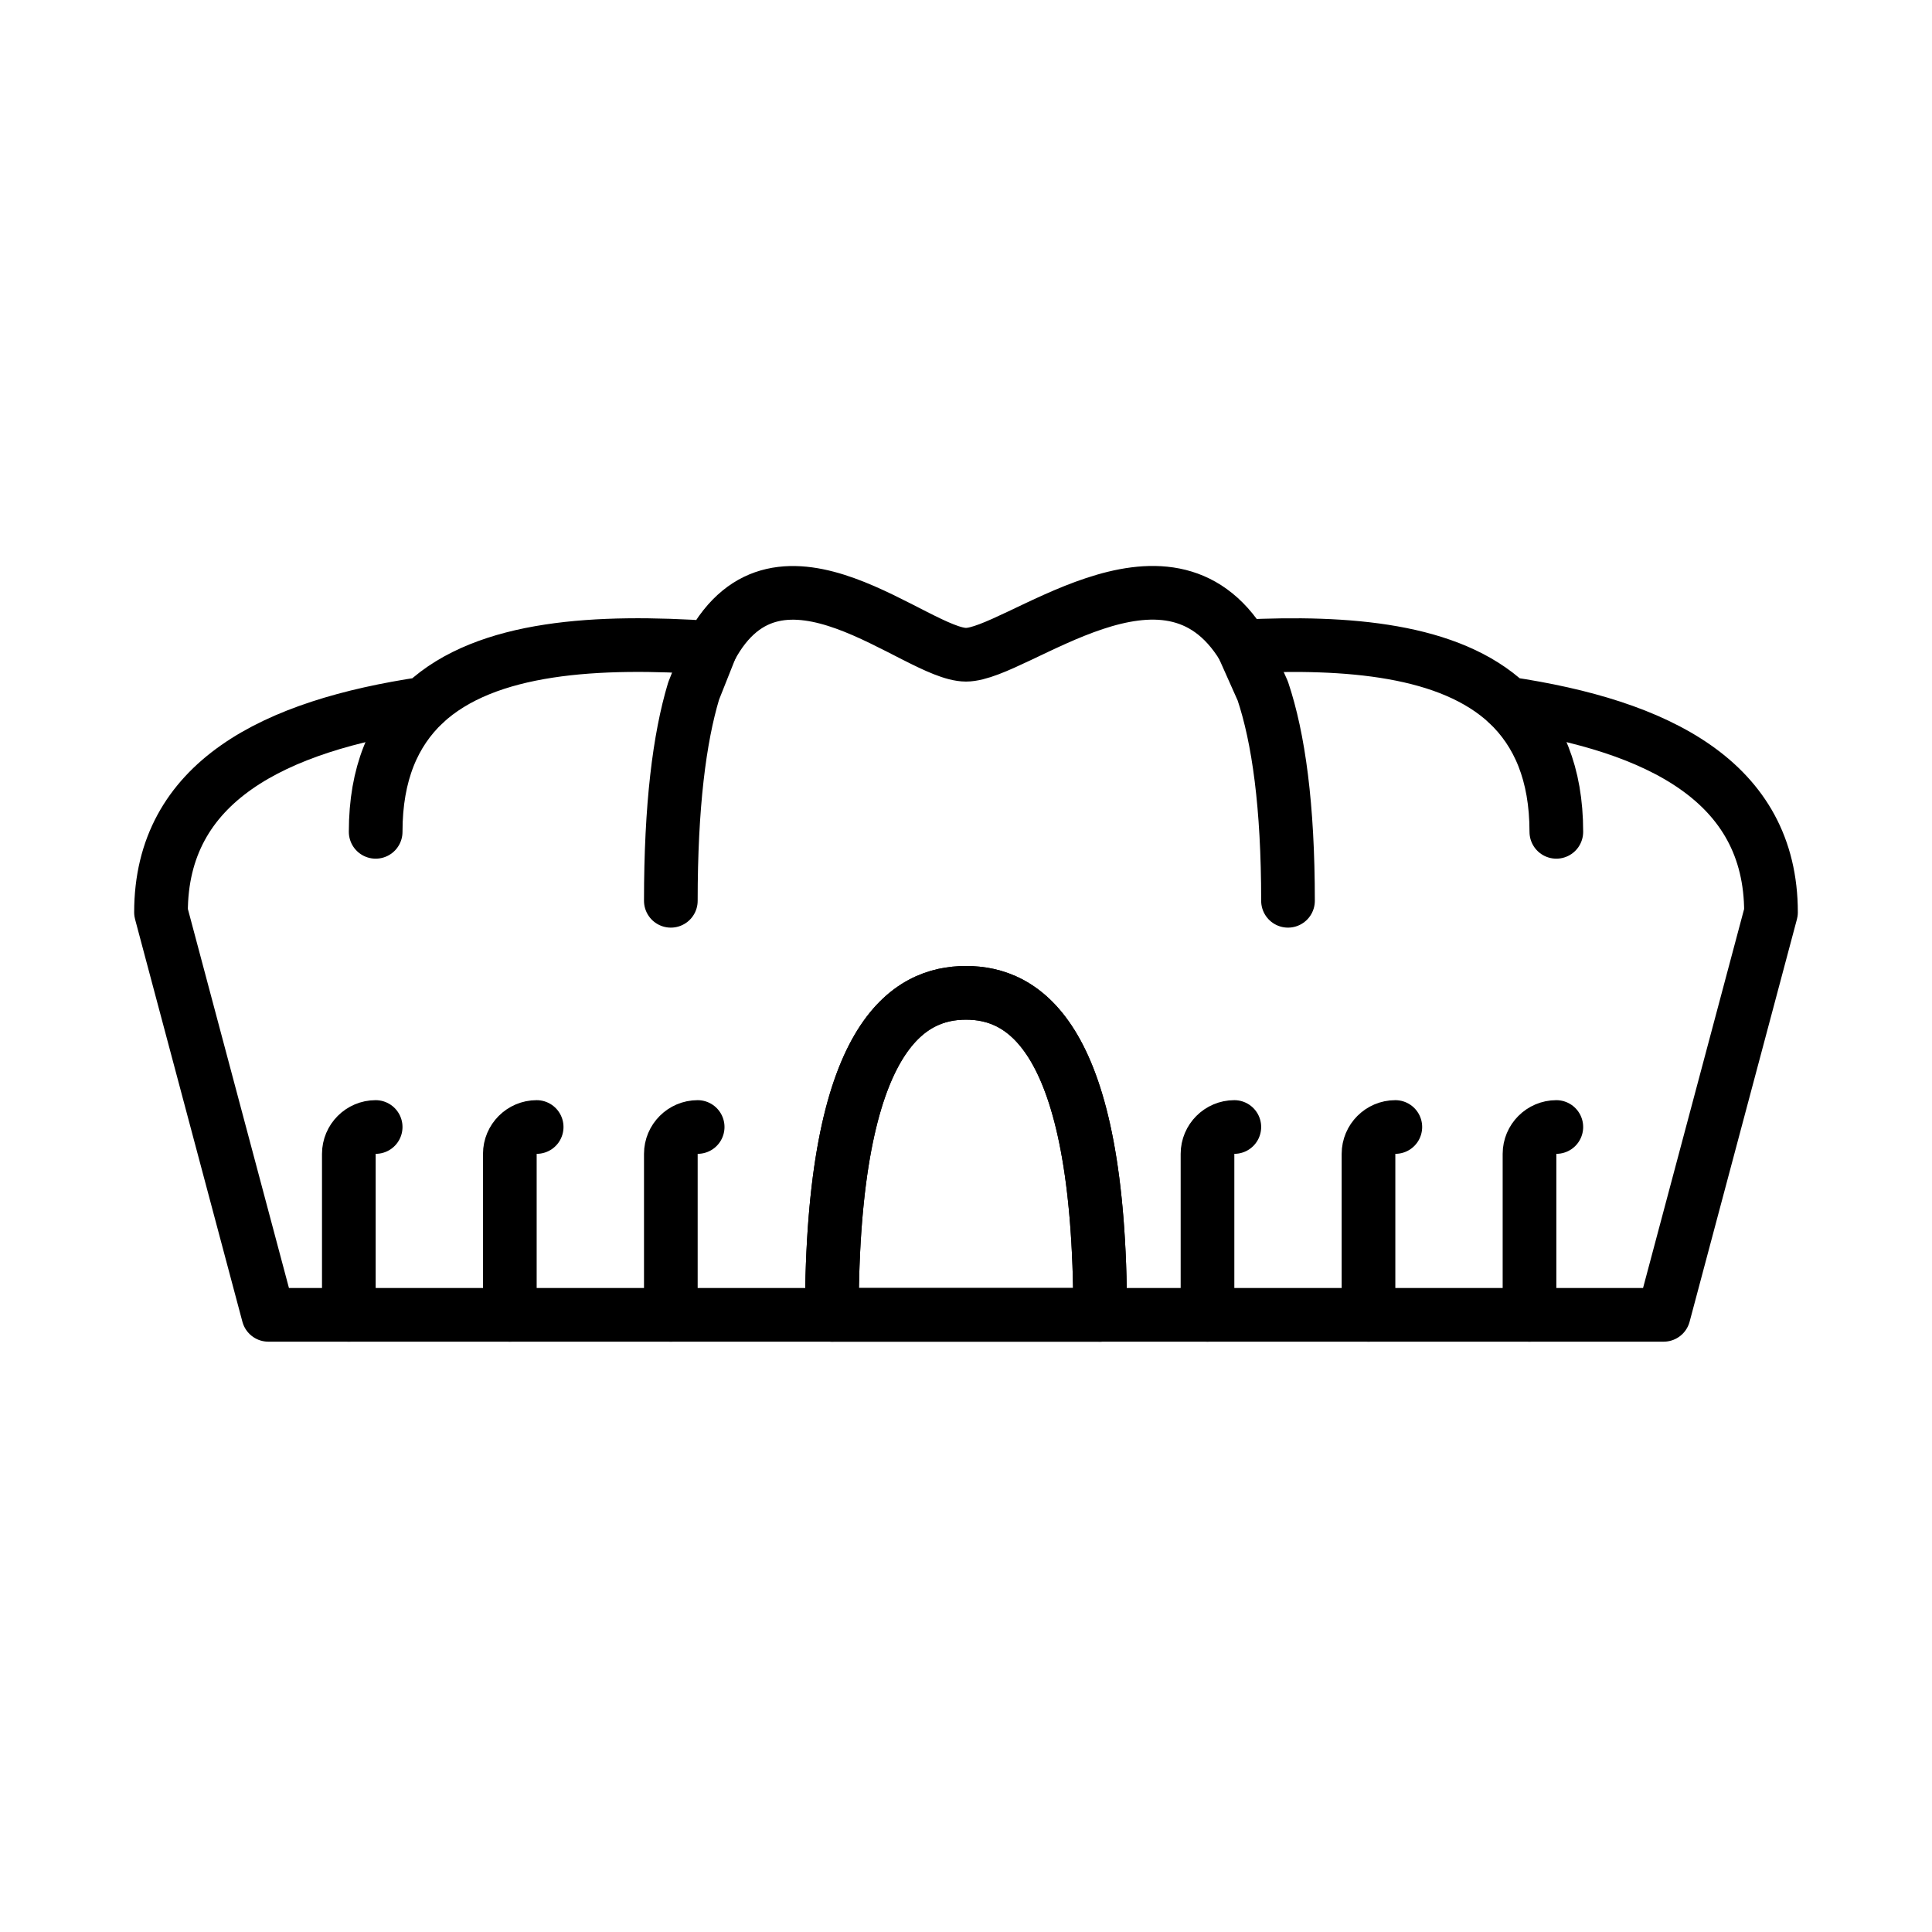
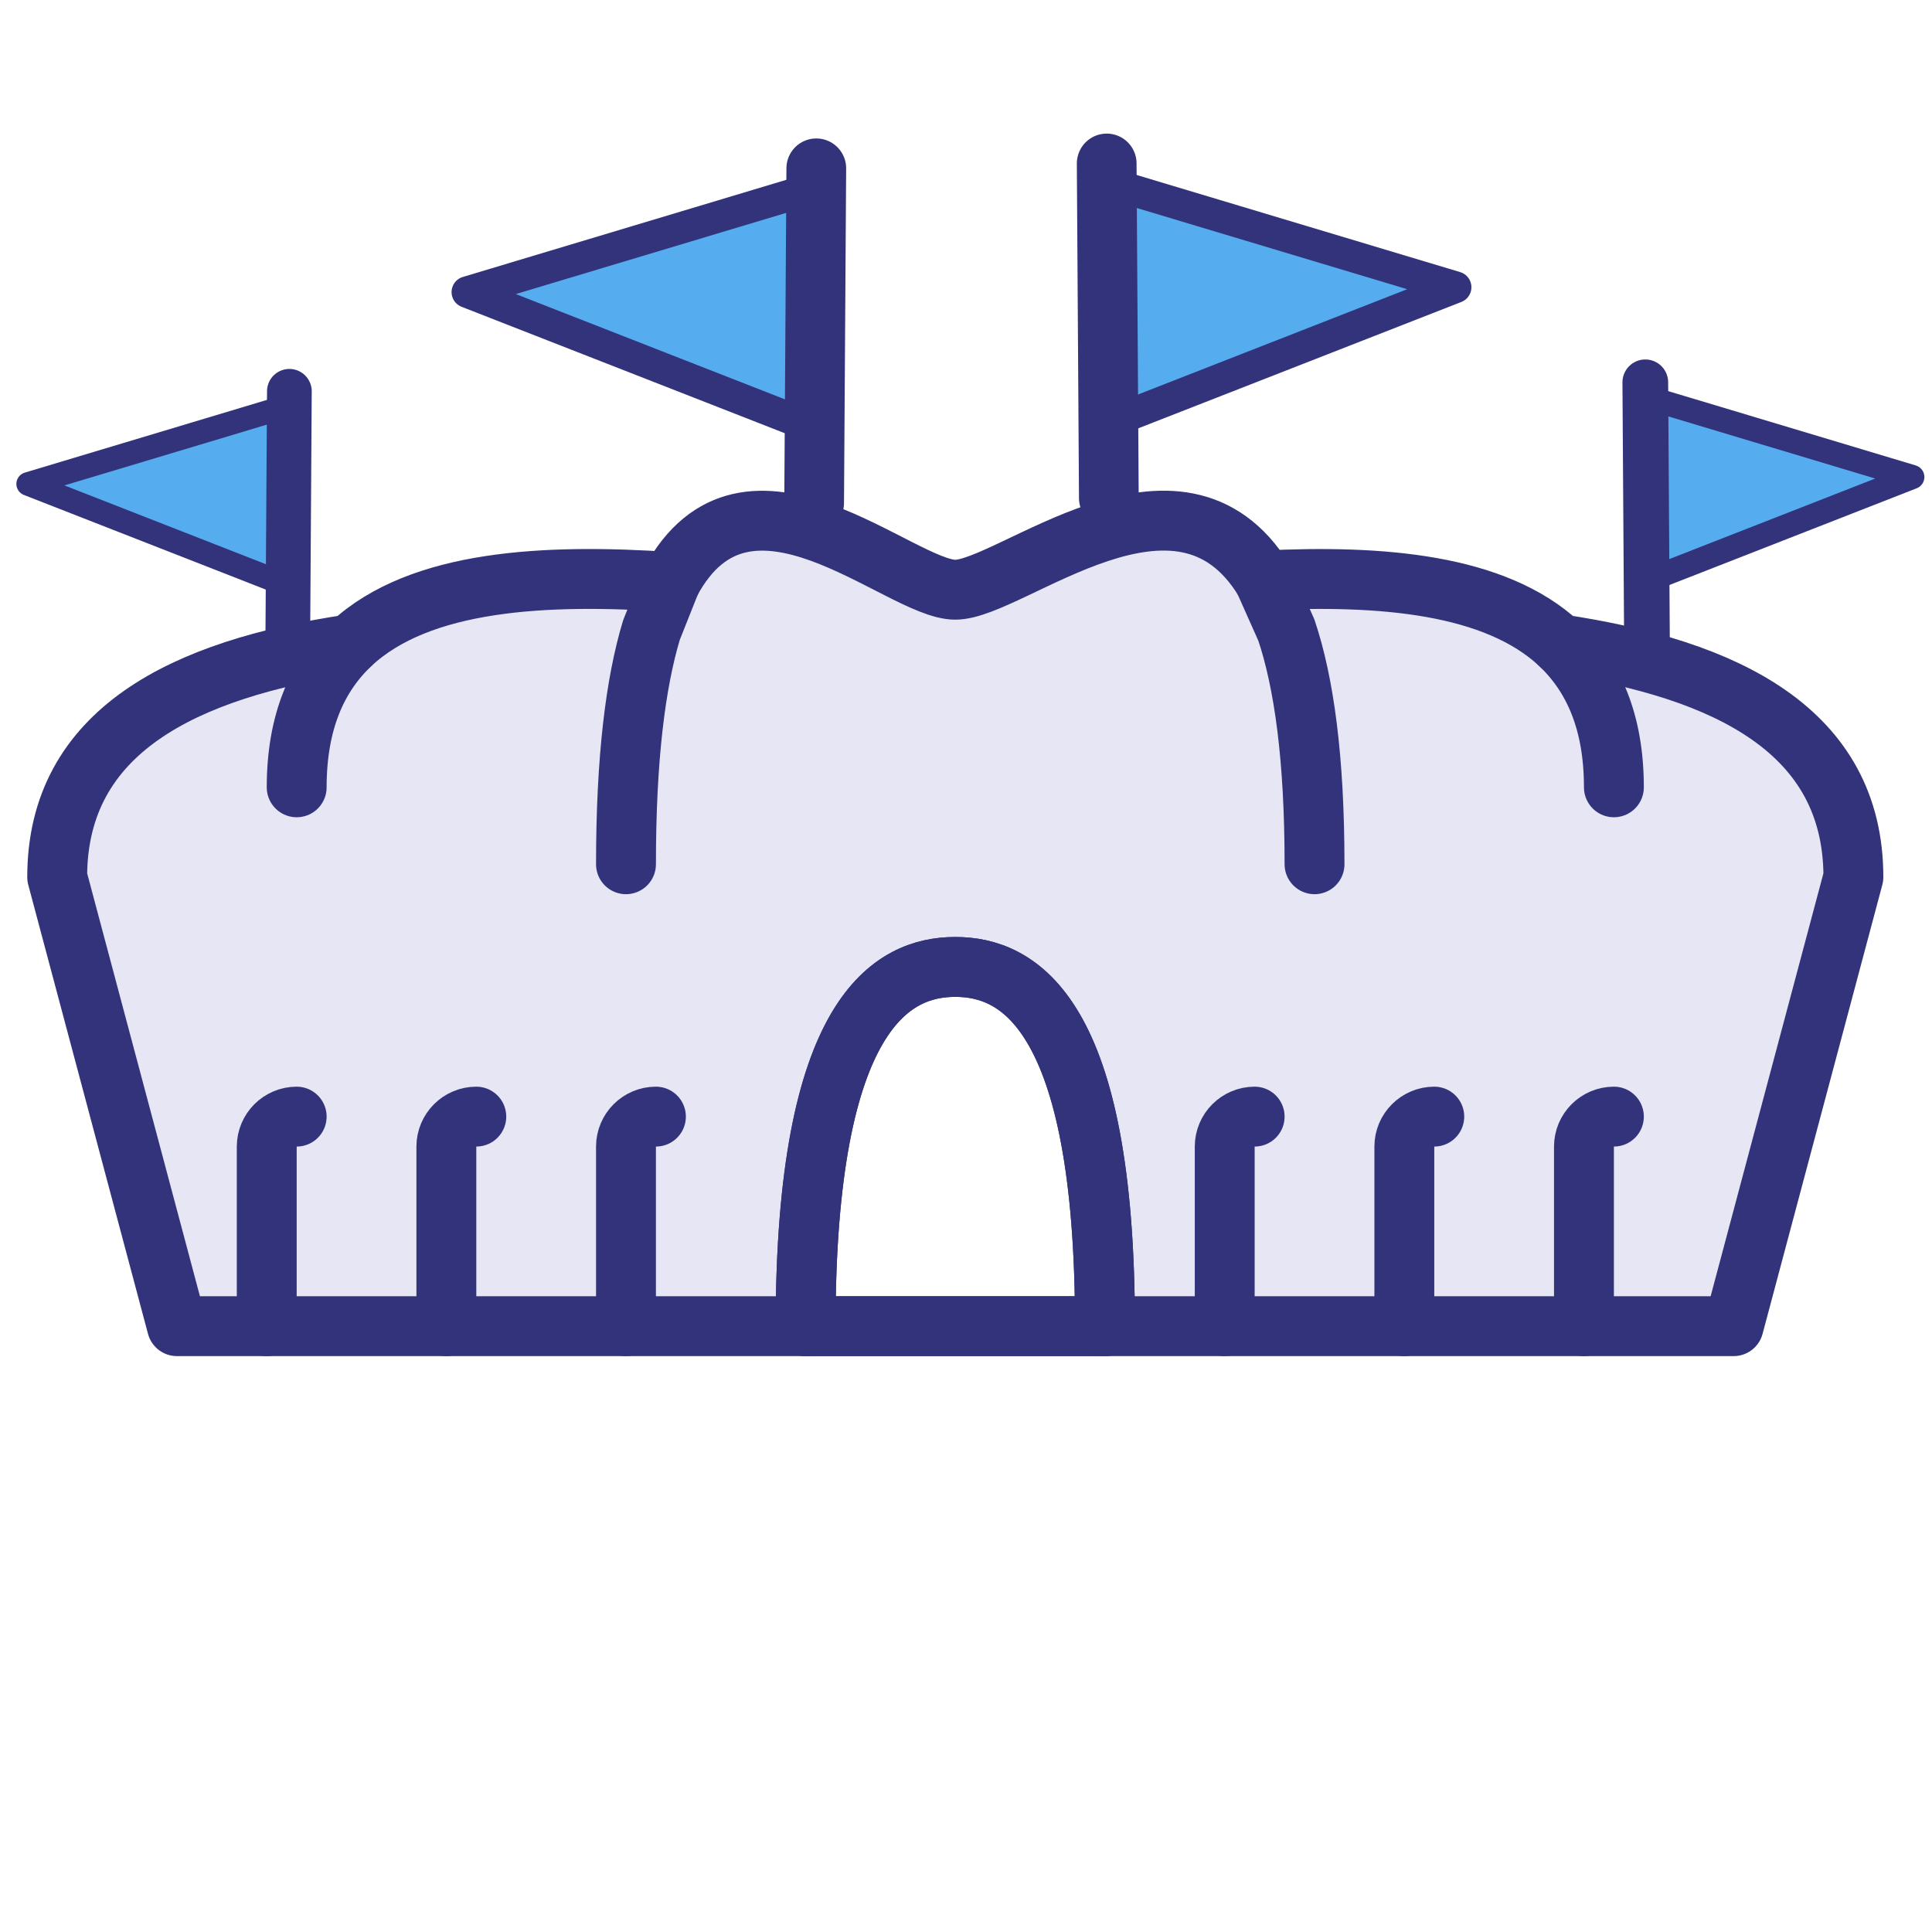
<svg xmlns="http://www.w3.org/2000/svg" id="emoji" viewBox="0 0 72 72" version="1.1">
-   <g id="line">
-     <path fill="none" stroke="#000000" stroke-linecap="round" stroke-linejoin="round" stroke-miterlimit="10" stroke-width="2" d="M66,34l-4,15H41c0-10.49-2.9-12-5-12s-5,1.51-5,12H10l-4-15c0-4.88,4.23-6.95,9.81-7.78c2.31-2.16,6.51-2.36,10.68-2.08 c2.55-4.75,7.65,0.26,9.51,0.26c1.85,0,7.47-4.98,10.32-0.31c3.9-0.19,7.71,0.11,9.87,2.13C61.77,27.05,66,29.12,66,34z" />
-     <line x1="41" x2="31" y1="49" y2="49" fill="none" stroke="#000000" stroke-linecap="round" stroke-linejoin="round" stroke-miterlimit="10" stroke-width="2" />
-     <path fill="none" stroke="#000000" stroke-linecap="round" stroke-linejoin="round" stroke-miterlimit="10" stroke-width="2" d="M58,31c0-2.18-0.68-3.71-1.81-4.78" />
-     <path fill="none" stroke="#000000" stroke-linecap="round" stroke-linejoin="round" stroke-miterlimit="10" stroke-width="2" d="M15.81,26.22c-1.13,1.07-1.81,2.6-1.81,4.78" />
-     <path fill="none" stroke="#000000" stroke-linecap="round" stroke-linejoin="round" stroke-miterlimit="10" stroke-width="2" d="M48,33.57c0-3.54-0.35-6.06-0.94-7.82l-0.74-1.66" />
-     <path fill="none" stroke="#000000" stroke-linecap="round" stroke-linejoin="round" stroke-miterlimit="10" stroke-width="2" d="M26.49,24.14l-0.64,1.61c-0.53,1.76-0.85,4.28-0.85,7.82" />
-     <path fill="none" stroke="#000000" stroke-linecap="round" stroke-linejoin="round" stroke-miterlimit="10" stroke-width="2" d="M13,49v-6c0-0.55,0.45-1,1-1" />
-     <path fill="none" stroke="#000000" stroke-linecap="round" stroke-linejoin="round" stroke-miterlimit="10" stroke-width="2" d="M19,49v-6c0-0.55,0.45-1,1-1" />
-     <path fill="none" stroke="#000000" stroke-linecap="round" stroke-linejoin="round" stroke-miterlimit="10" stroke-width="2" d="M25,49v-6c0-0.55,0.45-1,1-1" />
-     <path fill="none" stroke="#000000" stroke-linecap="round" stroke-linejoin="round" stroke-miterlimit="10" stroke-width="2" d="M57,49v-6c0-0.55,0.45-1,1-1" />
-     <path fill="none" stroke="#000000" stroke-linecap="round" stroke-linejoin="round" stroke-miterlimit="10" stroke-width="2" d="M51,49v-6c0-0.55,0.45-1,1-1" />
-     <path fill="none" stroke="#000000" stroke-linecap="round" stroke-linejoin="round" stroke-miterlimit="10" stroke-width="2" d="M45,49v-6c0-0.55,0.45-1,1-1" />
-     <path fill="none" stroke="#000000" stroke-linecap="round" stroke-linejoin="round" stroke-miterlimit="10" stroke-width="2" d="M41,49H31c0-10.49,2.9-12,5-12S41,38.51,41,49z" />
+   <defs id="defs228" />
+   <g id="line" style="fill:#e6e6f5;fill-opacity:1;stroke:#32337b;stroke-opacity:1" transform="matrix(1.115654,0,0,1.115654,-4.562821,-5.244589)">
+     <path fill="none" stroke="#000000" stroke-linecap="round" stroke-linejoin="round" stroke-miterlimit="10" stroke-width="2" d="m 66,34 -4,15 H 41 c 0,-10.49 -2.9,-12 -5,-12 -2.1,0 -5,1.51 -5,12 H 10 l -4,-15 c 0,-4.88 4.23,-6.95 9.81,-7.78 2.31,-2.16 6.51,-2.36 10.68,-2.08 2.55,-4.75 7.65,0.26 9.51,0.26 1.85,0 7.47,-4.98 10.32,-0.31 3.9,-0.19 7.71,0.11 9.87,2.13 5.58,0.83 9.81,2.9 9.81,7.78 z" id="path198" style="fill:#e6e6f5;fill-opacity:1;stroke:#32337b;stroke-opacity:1" />
+     <line x1="41" x2="31" y1="49" y2="49" fill="none" stroke="#000000" stroke-linecap="round" stroke-linejoin="round" stroke-miterlimit="10" stroke-width="2" id="line200" style="fill:#e6e6f5;fill-opacity:1;stroke:#32337b;stroke-opacity:1" />
+     <path fill="none" stroke="#000000" stroke-linecap="round" stroke-linejoin="round" stroke-miterlimit="10" stroke-width="2" d="m 58,31 c 0,-2.18 -0.68,-3.71 -1.81,-4.78" id="path202" style="fill:#e6e6f5;fill-opacity:1;stroke:#32337b;stroke-opacity:1" />
+     <path fill="none" stroke="#000000" stroke-linecap="round" stroke-linejoin="round" stroke-miterlimit="10" stroke-width="2" d="m 15.81,26.22 c -1.13,1.07 -1.81,2.6 -1.81,4.78" id="path204" style="fill:#e6e6f5;fill-opacity:1;stroke:#32337b;stroke-opacity:1" />
+     <path fill="none" stroke="#000000" stroke-linecap="round" stroke-linejoin="round" stroke-miterlimit="10" stroke-width="2" d="m 48,33.57 c 0,-3.54 -0.35,-6.06 -0.94,-7.82 l -0.74,-1.66" id="path206" style="fill:#e6e6f5;fill-opacity:1;stroke:#32337b;stroke-opacity:1" />
+     <path fill="none" stroke="#000000" stroke-linecap="round" stroke-linejoin="round" stroke-miterlimit="10" stroke-width="2" d="m 26.49,24.14 -0.64,1.61 c -0.53,1.76 -0.85,4.28 -0.85,7.82" id="path208" style="fill:#e6e6f5;fill-opacity:1;stroke:#32337b;stroke-opacity:1" />
+     <path fill="none" stroke="#000000" stroke-linecap="round" stroke-linejoin="round" stroke-miterlimit="10" stroke-width="2" d="m 13,49 v -6 c 0,-0.55 0.45,-1 1,-1" id="path210" style="fill:#e6e6f5;fill-opacity:1;stroke:#32337b;stroke-opacity:1" />
+     <path fill="none" stroke="#000000" stroke-linecap="round" stroke-linejoin="round" stroke-miterlimit="10" stroke-width="2" d="m 19,49 v -6 c 0,-0.55 0.45,-1 1,-1" id="path212" style="fill:#e6e6f5;fill-opacity:1;stroke:#32337b;stroke-opacity:1" />
+     <path fill="none" stroke="#000000" stroke-linecap="round" stroke-linejoin="round" stroke-miterlimit="10" stroke-width="2" d="m 25,49 v -6 c 0,-0.55 0.45,-1 1,-1" id="path214" style="fill:#e6e6f5;fill-opacity:1;stroke:#32337b;stroke-opacity:1" />
+     <path fill="none" stroke="#000000" stroke-linecap="round" stroke-linejoin="round" stroke-miterlimit="10" stroke-width="2" d="m 57,49 v -6 c 0,-0.55 0.45,-1 1,-1" id="path216" style="fill:#e6e6f5;fill-opacity:1;stroke:#32337b;stroke-opacity:1" />
+     <path fill="none" stroke="#000000" stroke-linecap="round" stroke-linejoin="round" stroke-miterlimit="10" stroke-width="2" d="m 51,49 v -6 c 0,-0.55 0.45,-1 1,-1" id="path218" style="fill:#e6e6f5;fill-opacity:1;stroke:#32337b;stroke-opacity:1" />
+     <path fill="none" stroke="#000000" stroke-linecap="round" stroke-linejoin="round" stroke-miterlimit="10" stroke-width="2" d="m 45,49 v -6 c 0,-0.55 0.45,-1 1,-1" id="path220" style="fill:#e6e6f5;fill-opacity:1;stroke:#32337b;stroke-opacity:1" />
+     <path fill="none" stroke="#000000" stroke-linecap="round" stroke-linejoin="round" stroke-miterlimit="10" stroke-width="2" d="M 41,49 H 31 c 0,-10.49 2.9,-12 5,-12 2.1,0 5,1.51 5,12 z" id="path222" style="fill:none;fill-opacity:1;stroke:#32337b;stroke-opacity:1" />
+   </g>
+   <g id="g11634" transform="matrix(0.881489,0,0,0.881489,-5.265738,5.300008)" style="stroke:#32337b;stroke-linecap:round;stroke-linejoin:round;stroke-opacity:1">
+     <path style="fill:#55acee;fill-opacity:1;stroke:#32337b;stroke-width:1px;stroke-linecap:round;stroke-linejoin:round;stroke-opacity:1" d="M 17.964,11.205 7.166,14.447 17.734,18.581 Z" id="path5000" />
+     <path style="fill:none;stroke:#32337b;stroke-width:1.89;stroke-linecap:round;stroke-linejoin:round;stroke-dasharray:none;stroke-opacity:1" d="m 18.14,21.122 0.068,-10.592" id="path4653" />
+   </g>
+   <g id="g11634-5" transform="matrix(1.17761,0,0,1.17761,8.97872,-6.127675)" style="stroke:#32337b;stroke-linecap:round;stroke-linejoin:round;stroke-opacity:1">
+     <path style="fill:#55acee;fill-opacity:1;stroke:#32337b;stroke-width:1px;stroke-linecap:round;stroke-linejoin:round;stroke-opacity:1" d="M 17.964,11.205 7.166,14.447 17.734,18.581 Z" id="path5000-3" />
+     <path style="fill:none;stroke:#32337b;stroke-width:1.89;stroke-linecap:round;stroke-linejoin:round;stroke-dasharray:none;stroke-opacity:1" d="m 18.14,21.122 0.068,-10.592" id="path4653-5" />
+   </g>
+   <g id="g11634-5-6" transform="matrix(-1.17761,0,0,1.17761,62.68534,-6.308706)" style="stroke:#32337b;stroke-linecap:round;stroke-linejoin:round;stroke-opacity:1">
+     <path style="fill:#55acee;fill-opacity:1;stroke:#32337b;stroke-width:1px;stroke-linecap:round;stroke-linejoin:round;stroke-opacity:1" d="M 17.964,11.205 7.166,14.447 17.734,18.581 Z" id="path5000-3-2" />
+     <path style="fill:none;stroke:#32337b;stroke-width:1.89;stroke-linecap:round;stroke-linejoin:round;stroke-dasharray:none;stroke-opacity:1" d="m 18.14,21.122 0.068,-10.592" id="path4653-5-9" />
+   </g>
+   <g id="g11634-3" transform="matrix(-0.90108,0,0,0.90108,77.72253,4.759312)" style="stroke:#32337b;stroke-linecap:round;stroke-linejoin:round;stroke-opacity:1">
+     <path style="fill:#55acee;fill-opacity:1;stroke:#32337b;stroke-width:1px;stroke-linecap:round;stroke-linejoin:round;stroke-opacity:1" d="M 17.964,11.205 7.166,14.447 17.734,18.581 Z" id="path5000-6" />
+     <path style="fill:none;stroke:#32337b;stroke-width:1.89;stroke-linecap:round;stroke-linejoin:round;stroke-dasharray:none;stroke-opacity:1" d="m 18.14,21.122 0.068,-10.592" id="path4653-7" />
  </g>
</svg>
